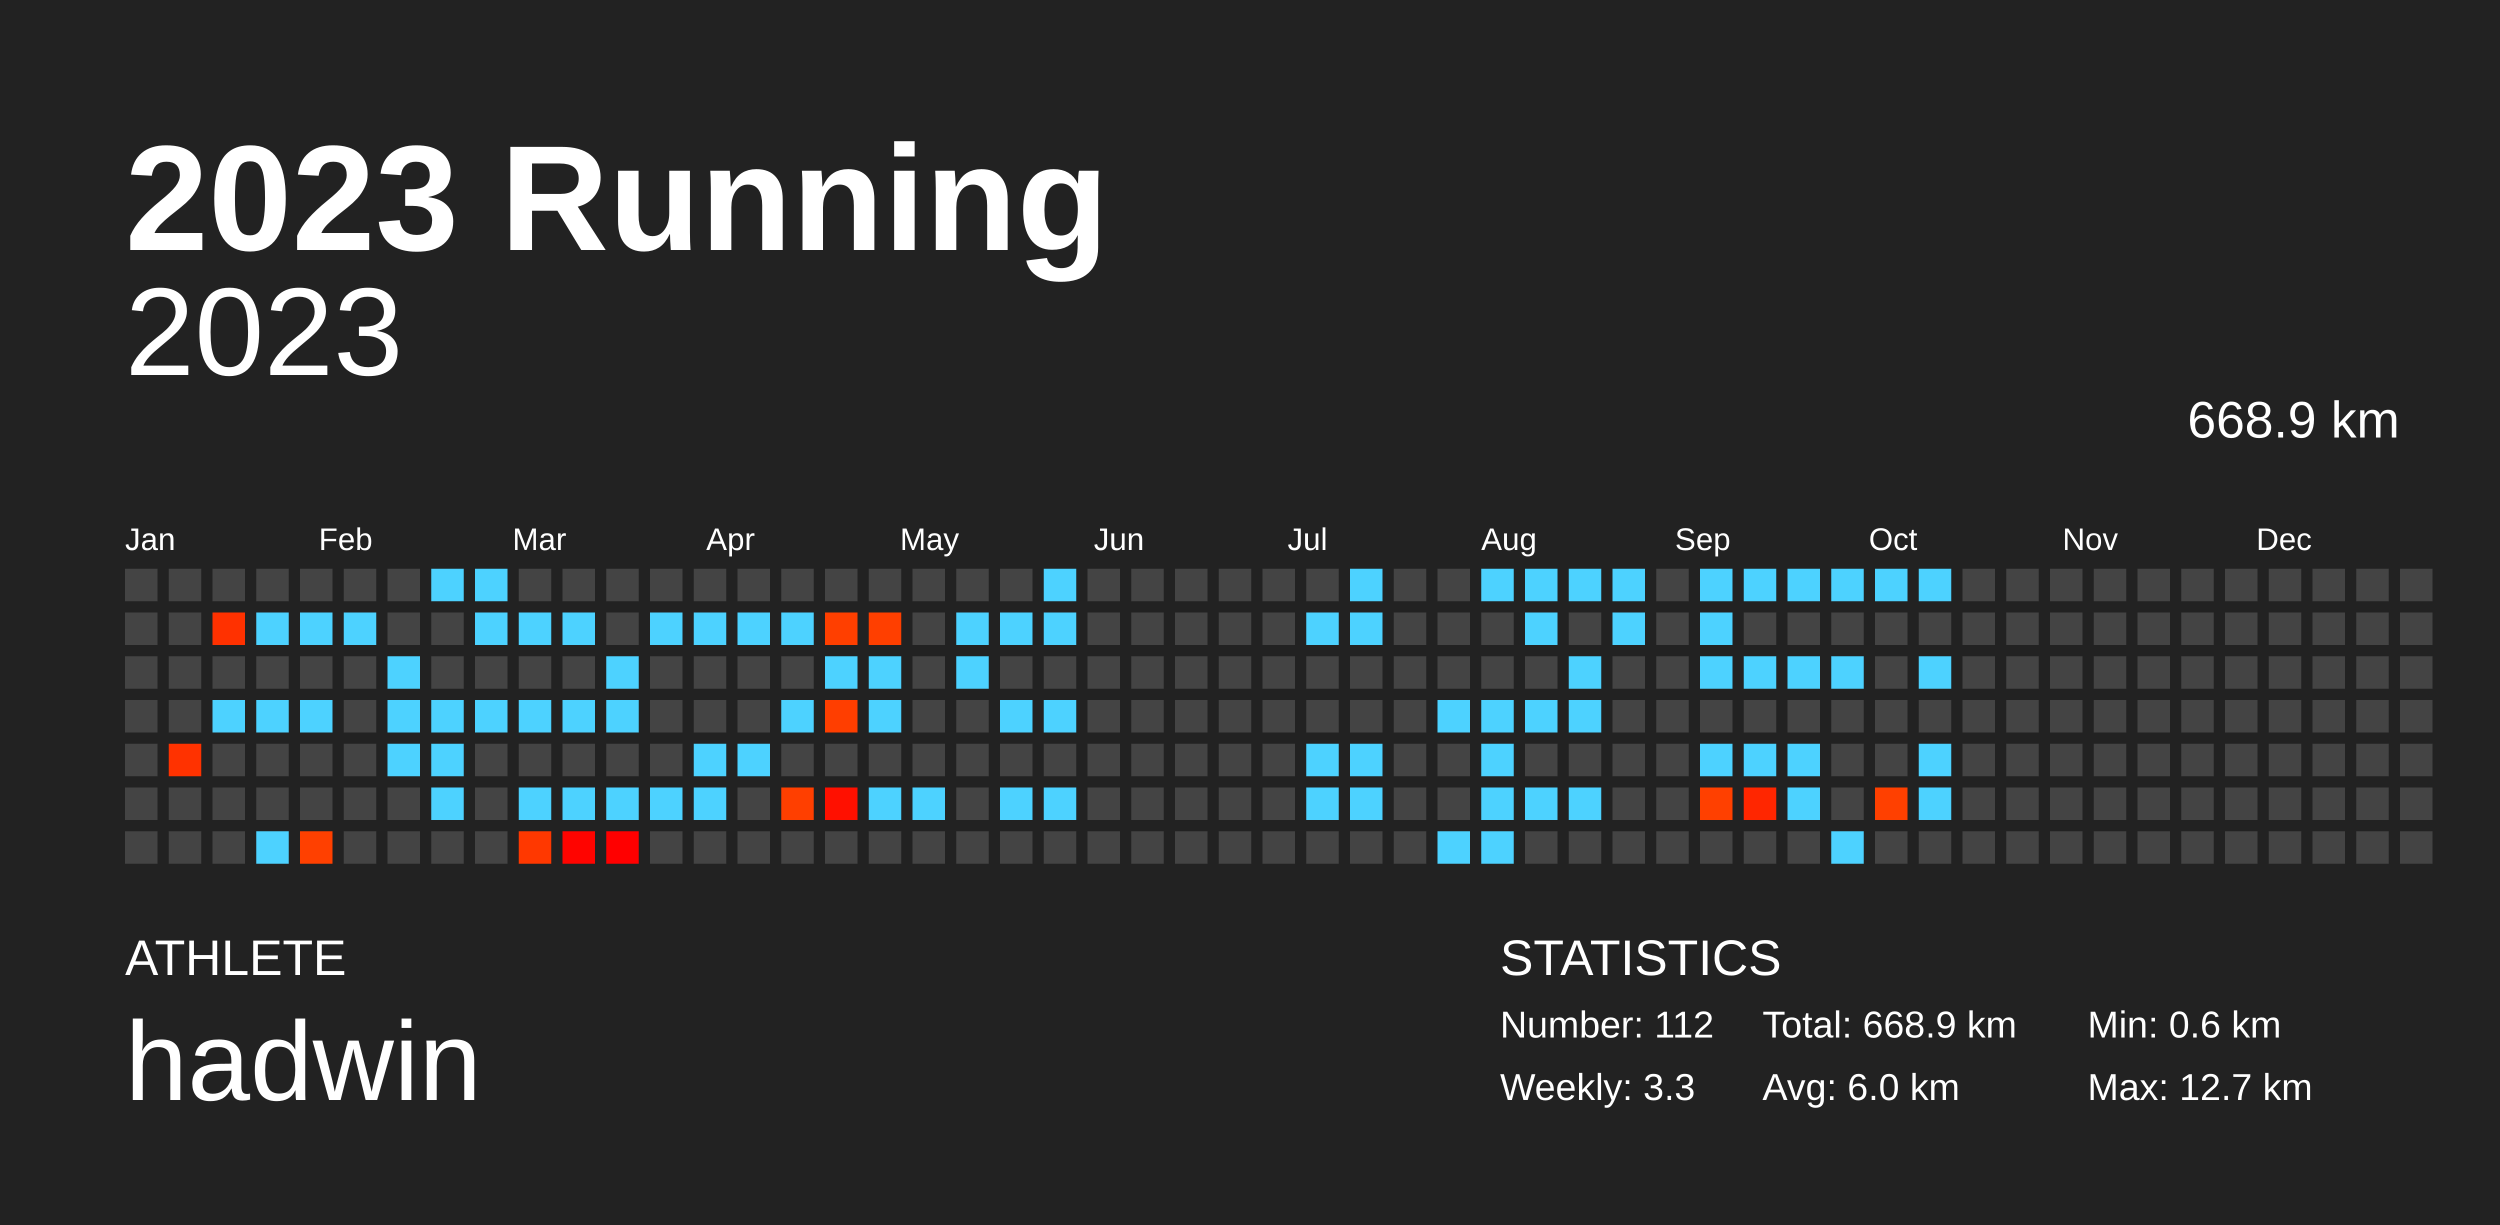
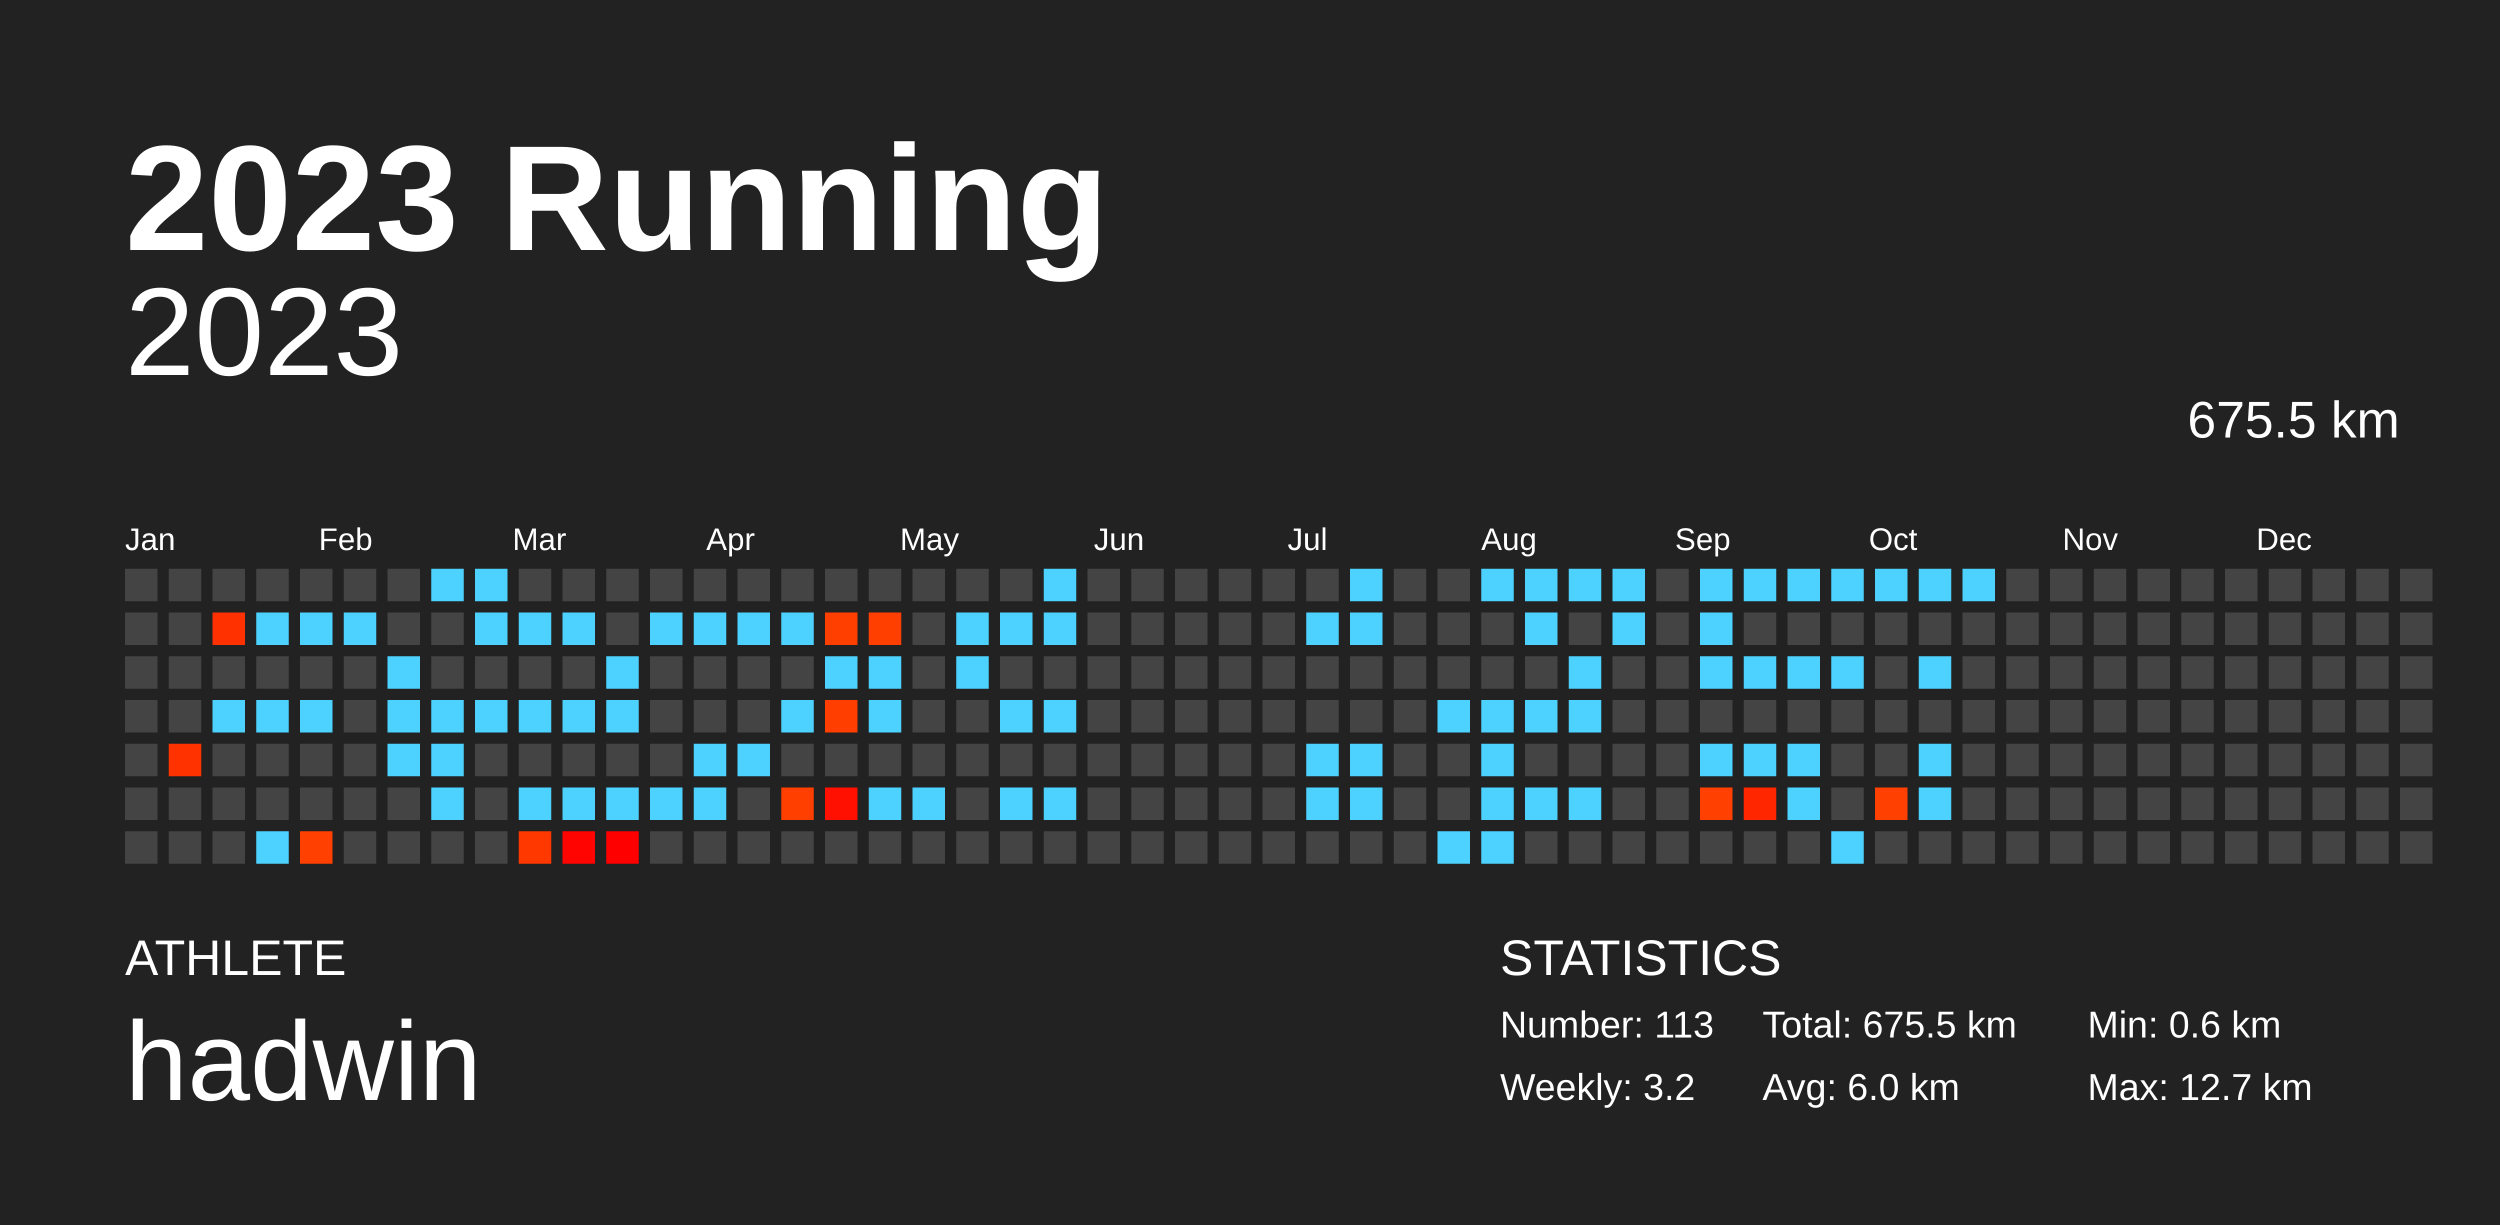
<svg xmlns="http://www.w3.org/2000/svg" baseProfile="full" height="98mm" version="1.1" viewBox="0,0,200,98" width="200mm">
  <defs />
  <rect fill="#222222" height="98" width="200" x="0" y="0" />
  <text fill="#FFFFFF" style="font-size:12px; font-family:Arial; font-weight:bold;" x="10" y="20">2023 Running</text>
  <text fill="#FFFFFF" style="font-size:4px; font-family:Arial" x="10" y="78">ATHLETE</text>
  <text fill="#FFFFFF" style="font-size:9px; font-family:Arial" x="10" y="88">hadwin</text>
  <text fill="#FFFFFF" style="font-size:4px; font-family:Arial" x="120" y="78">STATISTICS</text>
-   <text fill="#FFFFFF" style="font-size:3px; font-family:Arial" x="120" y="83">Number: 112</text>
-   <text fill="#FFFFFF" style="font-size:3px; font-family:Arial" x="120" y="88">Weekly: 3.3</text>
-   <text fill="#FFFFFF" style="font-size:3px; font-family:Arial" x="141" y="83">Total: 668.9 km</text>
+   <text fill="#FFFFFF" style="font-size:3px; font-family:Arial" x="120" y="83">Number: 113</text>
+   <text fill="#FFFFFF" style="font-size:3px; font-family:Arial" x="120" y="88">Weekly: 3.2</text>
+   <text fill="#FFFFFF" style="font-size:3px; font-family:Arial" x="141" y="83">Total: 675.5 km</text>
  <text fill="#FFFFFF" style="font-size:3px; font-family:Arial" x="141" y="88">Avg: 6.0 km</text>
  <text fill="#FFFFFF" style="font-size:3px; font-family:Arial" x="167" y="83">Min: 0.6 km</text>
  <text fill="#FFFFFF" style="font-size:3px; font-family:Arial" x="167" y="88">Max: 12.7 km</text>
  <text alignment-baseline="hanging" fill="#FFFFFF" style="font-size:10.0px; font-family:Arial;" x="10" y="30">2023</text>
-   <text alignment-baseline="hanging" fill="#FFFFFF" style="font-size:4.125px; font-family:Arial;" x="175" y="35">668.9 km</text>
+   <text alignment-baseline="hanging" fill="#FFFFFF" style="font-size:4.125px; font-family:Arial;" x="175" y="35">675.5 km</text>
  <text fill="#FFFFFF" style="font-size:2.5px; font-family:Arial" x="10.0" y="44">Jan</text>
  <text fill="#FFFFFF" style="font-size:2.5px; font-family:Arial" x="25.5" y="44">Feb</text>
  <text fill="#FFFFFF" style="font-size:2.5px; font-family:Arial" x="41.0" y="44">Mar</text>
  <text fill="#FFFFFF" style="font-size:2.5px; font-family:Arial" x="56.5" y="44">Apr</text>
  <text fill="#FFFFFF" style="font-size:2.5px; font-family:Arial" x="72.0" y="44">May</text>
  <text fill="#FFFFFF" style="font-size:2.5px; font-family:Arial" x="87.5" y="44">Jun</text>
  <text fill="#FFFFFF" style="font-size:2.5px; font-family:Arial" x="103.0" y="44">Jul</text>
  <text fill="#FFFFFF" style="font-size:2.5px; font-family:Arial" x="118.5" y="44">Aug</text>
  <text fill="#FFFFFF" style="font-size:2.5px; font-family:Arial" x="134.0" y="44">Sep</text>
  <text fill="#FFFFFF" style="font-size:2.5px; font-family:Arial" x="149.5" y="44">Oct</text>
  <text fill="#FFFFFF" style="font-size:2.5px; font-family:Arial" x="165.0" y="44">Nov</text>
  <text fill="#FFFFFF" style="font-size:2.5px; font-family:Arial" x="180.5" y="44">Dec</text>
  <rect fill="#444444" height="2.6" width="2.6" x="10.0" y="45.5" />
  <rect fill="#444444" height="2.6" width="2.6" x="10.0" y="49.0" />
  <rect fill="#444444" height="2.6" width="2.6" x="10.0" y="52.5" />
  <rect fill="#444444" height="2.6" width="2.6" x="10.0" y="56.0" />
  <rect fill="#444444" height="2.6" width="2.6" x="10.0" y="59.5" />
  <rect fill="#444444" height="2.6" width="2.6" x="10.0" y="63.0" />
  <rect fill="#444444" height="2.6" width="2.6" x="10.0" y="66.5" />
  <rect fill="#444444" height="2.6" width="2.6" x="13.5" y="45.5" />
  <rect fill="#444444" height="2.6" width="2.6" x="13.5" y="49.0" />
  <rect fill="#444444" height="2.6" width="2.6" x="13.5" y="52.5" />
  <rect fill="#444444" height="2.6" width="2.6" x="13.5" y="56.0" />
  <rect fill="#ff3200" height="2.6" width="2.6" x="13.5" y="59.5" />
  <rect fill="#444444" height="2.6" width="2.6" x="13.5" y="63.0" />
  <rect fill="#444444" height="2.6" width="2.6" x="13.5" y="66.5" />
  <rect fill="#444444" height="2.6" width="2.6" x="17.0" y="45.5" />
  <rect fill="#ff3100" height="2.6" width="2.6" x="17.0" y="49.0" />
  <rect fill="#444444" height="2.6" width="2.6" x="17.0" y="52.5" />
  <rect fill="#4dd2ff" height="2.6" width="2.6" x="17.0" y="56.0" />
  <rect fill="#444444" height="2.6" width="2.6" x="17.0" y="59.5" />
  <rect fill="#444444" height="2.6" width="2.6" x="17.0" y="63.0" />
  <rect fill="#444444" height="2.6" width="2.6" x="17.0" y="66.5" />
  <rect fill="#444444" height="2.6" width="2.6" x="20.5" y="45.5" />
  <rect fill="#4dd2ff" height="2.6" width="2.6" x="20.5" y="49.0" />
  <rect fill="#444444" height="2.6" width="2.6" x="20.5" y="52.5" />
  <rect fill="#4dd2ff" height="2.6" width="2.6" x="20.5" y="56.0" />
  <rect fill="#444444" height="2.6" width="2.6" x="20.5" y="59.5" />
  <rect fill="#444444" height="2.6" width="2.6" x="20.5" y="63.0" />
  <rect fill="#4dd2ff" height="2.6" width="2.6" x="20.5" y="66.5" />
  <rect fill="#444444" height="2.6" width="2.6" x="24.0" y="45.5" />
  <rect fill="#4dd2ff" height="2.6" width="2.6" x="24.0" y="49.0" />
  <rect fill="#444444" height="2.6" width="2.6" x="24.0" y="52.5" />
  <rect fill="#4dd2ff" height="2.6" width="2.6" x="24.0" y="56.0" />
  <rect fill="#444444" height="2.6" width="2.6" x="24.0" y="59.5" />
  <rect fill="#444444" height="2.6" width="2.6" x="24.0" y="63.0" />
  <rect fill="#ff4000" height="2.6" width="2.6" x="24.0" y="66.5" />
  <rect fill="#444444" height="2.6" width="2.6" x="27.5" y="45.5" />
  <rect fill="#4dd2ff" height="2.6" width="2.6" x="27.5" y="49.0" />
  <rect fill="#444444" height="2.6" width="2.6" x="27.5" y="52.5" />
  <rect fill="#444444" height="2.6" width="2.6" x="27.5" y="56.0" />
  <rect fill="#444444" height="2.6" width="2.6" x="27.5" y="59.5" />
  <rect fill="#444444" height="2.6" width="2.6" x="27.5" y="63.0" />
  <rect fill="#444444" height="2.6" width="2.6" x="27.5" y="66.5" />
  <rect fill="#444444" height="2.6" width="2.6" x="31.0" y="45.5" />
  <rect fill="#444444" height="2.6" width="2.6" x="31.0" y="49.0" />
  <rect fill="#4dd2ff" height="2.6" width="2.6" x="31.0" y="52.5" />
  <rect fill="#4dd2ff" height="2.6" width="2.6" x="31.0" y="56.0" />
  <rect fill="#4dd2ff" height="2.6" width="2.6" x="31.0" y="59.5" />
  <rect fill="#444444" height="2.6" width="2.6" x="31.0" y="63.0" />
  <rect fill="#444444" height="2.6" width="2.6" x="31.0" y="66.5" />
  <rect fill="#4dd2ff" height="2.6" width="2.6" x="34.5" y="45.5" />
  <rect fill="#444444" height="2.6" width="2.6" x="34.5" y="49.0" />
  <rect fill="#444444" height="2.6" width="2.6" x="34.5" y="52.5" />
  <rect fill="#4dd2ff" height="2.6" width="2.6" x="34.5" y="56.0" />
  <rect fill="#4dd2ff" height="2.6" width="2.6" x="34.5" y="59.5" />
  <rect fill="#4dd2ff" height="2.6" width="2.6" x="34.5" y="63.0" />
  <rect fill="#444444" height="2.6" width="2.6" x="34.5" y="66.5" />
  <rect fill="#4dd2ff" height="2.6" width="2.6" x="38.0" y="45.5" />
  <rect fill="#4dd2ff" height="2.6" width="2.6" x="38.0" y="49.0" />
  <rect fill="#444444" height="2.6" width="2.6" x="38.0" y="52.5" />
  <rect fill="#4dd2ff" height="2.6" width="2.6" x="38.0" y="56.0" />
  <rect fill="#444444" height="2.6" width="2.6" x="38.0" y="59.5" />
  <rect fill="#444444" height="2.6" width="2.6" x="38.0" y="63.0" />
  <rect fill="#444444" height="2.6" width="2.6" x="38.0" y="66.5" />
  <rect fill="#444444" height="2.6" width="2.6" x="41.5" y="45.5" />
  <rect fill="#4dd2ff" height="2.6" width="2.6" x="41.5" y="49.0" />
  <rect fill="#444444" height="2.6" width="2.6" x="41.5" y="52.5" />
  <rect fill="#4dd2ff" height="2.6" width="2.6" x="41.5" y="56.0" />
  <rect fill="#444444" height="2.6" width="2.6" x="41.5" y="59.5" />
  <rect fill="#4dd2ff" height="2.6" width="2.6" x="41.5" y="63.0" />
  <rect fill="#ff3800" height="2.6" width="2.6" x="41.5" y="66.5" />
  <rect fill="#444444" height="2.6" width="2.6" x="45.0" y="45.5" />
  <rect fill="#4dd2ff" height="2.6" width="2.6" x="45.0" y="49.0" />
  <rect fill="#444444" height="2.6" width="2.6" x="45.0" y="52.5" />
  <rect fill="#4dd2ff" height="2.6" width="2.6" x="45.0" y="56.0" />
  <rect fill="#444444" height="2.6" width="2.6" x="45.0" y="59.5" />
  <rect fill="#4dd2ff" height="2.6" width="2.6" x="45.0" y="63.0" />
  <rect fill="#ff0400" height="2.6" width="2.6" x="45.0" y="66.5" />
  <rect fill="#444444" height="2.6" width="2.6" x="48.5" y="45.5" />
  <rect fill="#444444" height="2.6" width="2.6" x="48.5" y="49.0" />
  <rect fill="#4dd2ff" height="2.6" width="2.6" x="48.5" y="52.5" />
  <rect fill="#4dd2ff" height="2.6" width="2.6" x="48.5" y="56.0" />
  <rect fill="#444444" height="2.6" width="2.6" x="48.5" y="59.5" />
  <rect fill="#4dd2ff" height="2.6" width="2.6" x="48.5" y="63.0" />
  <rect fill="#ff0000" height="2.6" width="2.6" x="48.5" y="66.5" />
  <rect fill="#444444" height="2.6" width="2.6" x="52.0" y="45.5" />
  <rect fill="#4dd2ff" height="2.6" width="2.6" x="52.0" y="49.0" />
  <rect fill="#444444" height="2.6" width="2.6" x="52.0" y="52.5" />
  <rect fill="#444444" height="2.6" width="2.6" x="52.0" y="56.0" />
  <rect fill="#444444" height="2.6" width="2.6" x="52.0" y="59.5" />
  <rect fill="#4dd2ff" height="2.6" width="2.6" x="52.0" y="63.0" />
  <rect fill="#444444" height="2.6" width="2.6" x="52.0" y="66.5" />
  <rect fill="#444444" height="2.6" width="2.6" x="55.5" y="45.5" />
  <rect fill="#4dd2ff" height="2.6" width="2.6" x="55.5" y="49.0" />
  <rect fill="#444444" height="2.6" width="2.6" x="55.5" y="52.5" />
  <rect fill="#444444" height="2.6" width="2.6" x="55.5" y="56.0" />
  <rect fill="#4dd2ff" height="2.6" width="2.6" x="55.5" y="59.5" />
  <rect fill="#4dd2ff" height="2.6" width="2.6" x="55.5" y="63.0" />
  <rect fill="#444444" height="2.6" width="2.6" x="55.5" y="66.5" />
  <rect fill="#444444" height="2.6" width="2.6" x="59.0" y="45.5" />
  <rect fill="#4dd2ff" height="2.6" width="2.6" x="59.0" y="49.0" />
  <rect fill="#444444" height="2.6" width="2.6" x="59.0" y="52.5" />
  <rect fill="#444444" height="2.6" width="2.6" x="59.0" y="56.0" />
  <rect fill="#4dd2ff" height="2.6" width="2.6" x="59.0" y="59.5" />
  <rect fill="#444444" height="2.6" width="2.6" x="59.0" y="63.0" />
  <rect fill="#444444" height="2.6" width="2.6" x="59.0" y="66.5" />
  <rect fill="#444444" height="2.6" width="2.6" x="62.5" y="45.5" />
  <rect fill="#4dd2ff" height="2.6" width="2.6" x="62.5" y="49.0" />
  <rect fill="#444444" height="2.6" width="2.6" x="62.5" y="52.5" />
  <rect fill="#4dd2ff" height="2.6" width="2.6" x="62.5" y="56.0" />
  <rect fill="#444444" height="2.6" width="2.6" x="62.5" y="59.5" />
  <rect fill="#ff3f00" height="2.6" width="2.6" x="62.5" y="63.0" />
  <rect fill="#444444" height="2.6" width="2.6" x="62.5" y="66.5" />
  <rect fill="#444444" height="2.6" width="2.6" x="66.0" y="45.5" />
  <rect fill="#ff3f00" height="2.6" width="2.6" x="66.0" y="49.0" />
  <rect fill="#4dd2ff" height="2.6" width="2.6" x="66.0" y="52.5" />
  <rect fill="#ff3e00" height="2.6" width="2.6" x="66.0" y="56.0" />
  <rect fill="#444444" height="2.6" width="2.6" x="66.0" y="59.5" />
  <rect fill="#ff1000" height="2.6" width="2.6" x="66.0" y="63.0" />
  <rect fill="#444444" height="2.6" width="2.6" x="66.0" y="66.5" />
  <rect fill="#444444" height="2.6" width="2.6" x="69.5" y="45.5" />
  <rect fill="#ff3f00" height="2.6" width="2.6" x="69.5" y="49.0" />
  <rect fill="#4dd2ff" height="2.6" width="2.6" x="69.5" y="52.5" />
  <rect fill="#4dd2ff" height="2.6" width="2.6" x="69.5" y="56.0" />
  <rect fill="#444444" height="2.6" width="2.6" x="69.5" y="59.5" />
  <rect fill="#4dd2ff" height="2.6" width="2.6" x="69.5" y="63.0" />
  <rect fill="#444444" height="2.6" width="2.6" x="69.5" y="66.5" />
  <rect fill="#444444" height="2.6" width="2.6" x="73.0" y="45.5" />
  <rect fill="#444444" height="2.6" width="2.6" x="73.0" y="49.0" />
  <rect fill="#444444" height="2.6" width="2.6" x="73.0" y="52.5" />
  <rect fill="#444444" height="2.6" width="2.6" x="73.0" y="56.0" />
  <rect fill="#444444" height="2.6" width="2.6" x="73.0" y="59.5" />
  <rect fill="#4dd2ff" height="2.6" width="2.6" x="73.0" y="63.0" />
  <rect fill="#444444" height="2.6" width="2.6" x="73.0" y="66.5" />
  <rect fill="#444444" height="2.6" width="2.6" x="76.5" y="45.5" />
  <rect fill="#4dd2ff" height="2.6" width="2.6" x="76.5" y="49.0" />
  <rect fill="#4dd2ff" height="2.6" width="2.6" x="76.5" y="52.5" />
  <rect fill="#444444" height="2.6" width="2.6" x="76.5" y="56.0" />
  <rect fill="#444444" height="2.6" width="2.6" x="76.5" y="59.5" />
  <rect fill="#444444" height="2.6" width="2.6" x="76.5" y="63.0" />
  <rect fill="#444444" height="2.6" width="2.6" x="76.5" y="66.5" />
  <rect fill="#444444" height="2.6" width="2.6" x="80.0" y="45.5" />
  <rect fill="#4dd2ff" height="2.6" width="2.6" x="80.0" y="49.0" />
  <rect fill="#444444" height="2.6" width="2.6" x="80.0" y="52.5" />
  <rect fill="#4dd2ff" height="2.6" width="2.6" x="80.0" y="56.0" />
  <rect fill="#444444" height="2.6" width="2.6" x="80.0" y="59.5" />
  <rect fill="#4dd2ff" height="2.6" width="2.6" x="80.0" y="63.0" />
  <rect fill="#444444" height="2.6" width="2.6" x="80.0" y="66.5" />
  <rect fill="#4dd2ff" height="2.6" width="2.6" x="83.5" y="45.5" />
  <rect fill="#4dd2ff" height="2.6" width="2.6" x="83.5" y="49.0" />
  <rect fill="#444444" height="2.6" width="2.6" x="83.5" y="52.5" />
  <rect fill="#4dd2ff" height="2.6" width="2.6" x="83.5" y="56.0" />
  <rect fill="#444444" height="2.6" width="2.6" x="83.5" y="59.5" />
  <rect fill="#4dd2ff" height="2.6" width="2.6" x="83.5" y="63.0" />
  <rect fill="#444444" height="2.6" width="2.6" x="83.5" y="66.5" />
  <rect fill="#444444" height="2.6" width="2.6" x="87.0" y="45.5" />
  <rect fill="#444444" height="2.6" width="2.6" x="87.0" y="49.0" />
  <rect fill="#444444" height="2.6" width="2.6" x="87.0" y="52.5" />
  <rect fill="#444444" height="2.6" width="2.6" x="87.0" y="56.0" />
  <rect fill="#444444" height="2.6" width="2.6" x="87.0" y="59.5" />
  <rect fill="#444444" height="2.6" width="2.6" x="87.0" y="63.0" />
  <rect fill="#444444" height="2.6" width="2.6" x="87.0" y="66.5" />
  <rect fill="#444444" height="2.6" width="2.6" x="90.5" y="45.5" />
  <rect fill="#444444" height="2.6" width="2.6" x="90.5" y="49.0" />
  <rect fill="#444444" height="2.6" width="2.6" x="90.5" y="52.5" />
  <rect fill="#444444" height="2.6" width="2.6" x="90.5" y="56.0" />
  <rect fill="#444444" height="2.6" width="2.6" x="90.5" y="59.5" />
  <rect fill="#444444" height="2.6" width="2.6" x="90.5" y="63.0" />
  <rect fill="#444444" height="2.6" width="2.6" x="90.5" y="66.5" />
  <rect fill="#444444" height="2.6" width="2.6" x="94.0" y="45.5" />
  <rect fill="#444444" height="2.6" width="2.6" x="94.0" y="49.0" />
  <rect fill="#444444" height="2.6" width="2.6" x="94.0" y="52.5" />
  <rect fill="#444444" height="2.6" width="2.6" x="94.0" y="56.0" />
  <rect fill="#444444" height="2.6" width="2.6" x="94.0" y="59.5" />
  <rect fill="#444444" height="2.6" width="2.6" x="94.0" y="63.0" />
  <rect fill="#444444" height="2.6" width="2.6" x="94.0" y="66.5" />
  <rect fill="#444444" height="2.6" width="2.6" x="97.5" y="45.5" />
  <rect fill="#444444" height="2.6" width="2.6" x="97.5" y="49.0" />
  <rect fill="#444444" height="2.6" width="2.6" x="97.5" y="52.5" />
  <rect fill="#444444" height="2.6" width="2.6" x="97.5" y="56.0" />
  <rect fill="#444444" height="2.6" width="2.6" x="97.5" y="59.5" />
  <rect fill="#444444" height="2.6" width="2.6" x="97.5" y="63.0" />
  <rect fill="#444444" height="2.6" width="2.6" x="97.5" y="66.5" />
  <rect fill="#444444" height="2.6" width="2.6" x="101.0" y="45.5" />
  <rect fill="#444444" height="2.6" width="2.6" x="101.0" y="49.0" />
  <rect fill="#444444" height="2.6" width="2.6" x="101.0" y="52.5" />
  <rect fill="#444444" height="2.6" width="2.6" x="101.0" y="56.0" />
  <rect fill="#444444" height="2.6" width="2.6" x="101.0" y="59.5" />
  <rect fill="#444444" height="2.6" width="2.6" x="101.0" y="63.0" />
  <rect fill="#444444" height="2.6" width="2.6" x="101.0" y="66.5" />
  <rect fill="#444444" height="2.6" width="2.6" x="104.5" y="45.5" />
  <rect fill="#4dd2ff" height="2.6" width="2.6" x="104.5" y="49.0" />
  <rect fill="#444444" height="2.6" width="2.6" x="104.5" y="52.5" />
  <rect fill="#444444" height="2.6" width="2.6" x="104.5" y="56.0" />
  <rect fill="#4dd2ff" height="2.6" width="2.6" x="104.5" y="59.5" />
  <rect fill="#4dd2ff" height="2.6" width="2.6" x="104.5" y="63.0" />
  <rect fill="#444444" height="2.6" width="2.6" x="104.5" y="66.5" />
  <rect fill="#4dd2ff" height="2.6" width="2.6" x="108.0" y="45.5" />
  <rect fill="#4dd2ff" height="2.6" width="2.6" x="108.0" y="49.0" />
  <rect fill="#444444" height="2.6" width="2.6" x="108.0" y="52.5" />
  <rect fill="#444444" height="2.6" width="2.6" x="108.0" y="56.0" />
  <rect fill="#4dd2ff" height="2.6" width="2.6" x="108.0" y="59.5" />
  <rect fill="#4dd2ff" height="2.6" width="2.6" x="108.0" y="63.0" />
  <rect fill="#444444" height="2.6" width="2.6" x="108.0" y="66.5" />
  <rect fill="#444444" height="2.6" width="2.6" x="111.5" y="45.5" />
  <rect fill="#444444" height="2.6" width="2.6" x="111.5" y="49.0" />
  <rect fill="#444444" height="2.6" width="2.6" x="111.5" y="52.5" />
  <rect fill="#444444" height="2.6" width="2.6" x="111.5" y="56.0" />
  <rect fill="#444444" height="2.6" width="2.6" x="111.5" y="59.5" />
  <rect fill="#444444" height="2.6" width="2.6" x="111.5" y="63.0" />
  <rect fill="#444444" height="2.6" width="2.6" x="111.5" y="66.5" />
  <rect fill="#444444" height="2.6" width="2.6" x="115.0" y="45.5" />
  <rect fill="#444444" height="2.6" width="2.6" x="115.0" y="49.0" />
  <rect fill="#444444" height="2.6" width="2.6" x="115.0" y="52.5" />
  <rect fill="#4dd2ff" height="2.6" width="2.6" x="115.0" y="56.0" />
  <rect fill="#444444" height="2.6" width="2.6" x="115.0" y="59.5" />
  <rect fill="#444444" height="2.6" width="2.6" x="115.0" y="63.0" />
  <rect fill="#4dd2ff" height="2.6" width="2.6" x="115.0" y="66.5" />
  <rect fill="#4dd2ff" height="2.6" width="2.6" x="118.5" y="45.5" />
  <rect fill="#444444" height="2.6" width="2.6" x="118.5" y="49.0" />
  <rect fill="#444444" height="2.6" width="2.6" x="118.5" y="52.5" />
  <rect fill="#4dd2ff" height="2.6" width="2.6" x="118.5" y="56.0" />
  <rect fill="#4dd2ff" height="2.6" width="2.6" x="118.5" y="59.5" />
  <rect fill="#4dd2ff" height="2.6" width="2.6" x="118.5" y="63.0" />
  <rect fill="#4dd2ff" height="2.6" width="2.6" x="118.5" y="66.5" />
  <rect fill="#4dd2ff" height="2.6" width="2.6" x="122.0" y="45.5" />
  <rect fill="#4dd2ff" height="2.6" width="2.6" x="122.0" y="49.0" />
  <rect fill="#444444" height="2.6" width="2.6" x="122.0" y="52.5" />
  <rect fill="#4dd2ff" height="2.6" width="2.6" x="122.0" y="56.0" />
  <rect fill="#444444" height="2.6" width="2.6" x="122.0" y="59.5" />
  <rect fill="#4dd2ff" height="2.6" width="2.6" x="122.0" y="63.0" />
  <rect fill="#444444" height="2.6" width="2.6" x="122.0" y="66.5" />
  <rect fill="#4dd2ff" height="2.6" width="2.6" x="125.5" y="45.5" />
  <rect fill="#444444" height="2.6" width="2.6" x="125.5" y="49.0" />
  <rect fill="#4dd2ff" height="2.6" width="2.6" x="125.5" y="52.5" />
  <rect fill="#4dd2ff" height="2.6" width="2.6" x="125.5" y="56.0" />
  <rect fill="#444444" height="2.6" width="2.6" x="125.5" y="59.5" />
  <rect fill="#4dd2ff" height="2.6" width="2.6" x="125.5" y="63.0" />
  <rect fill="#444444" height="2.6" width="2.6" x="125.5" y="66.5" />
  <rect fill="#4dd2ff" height="2.6" width="2.6" x="129.0" y="45.5" />
  <rect fill="#4dd2ff" height="2.6" width="2.6" x="129.0" y="49.0" />
  <rect fill="#444444" height="2.6" width="2.6" x="129.0" y="52.5" />
  <rect fill="#444444" height="2.6" width="2.6" x="129.0" y="56.0" />
  <rect fill="#444444" height="2.6" width="2.6" x="129.0" y="59.5" />
  <rect fill="#444444" height="2.6" width="2.6" x="129.0" y="63.0" />
  <rect fill="#444444" height="2.6" width="2.6" x="129.0" y="66.5" />
  <rect fill="#444444" height="2.6" width="2.6" x="132.5" y="45.5" />
  <rect fill="#444444" height="2.6" width="2.6" x="132.5" y="49.0" />
  <rect fill="#444444" height="2.6" width="2.6" x="132.5" y="52.5" />
  <rect fill="#444444" height="2.6" width="2.6" x="132.5" y="56.0" />
  <rect fill="#444444" height="2.6" width="2.6" x="132.5" y="59.5" />
  <rect fill="#444444" height="2.6" width="2.6" x="132.5" y="63.0" />
  <rect fill="#444444" height="2.6" width="2.6" x="132.5" y="66.5" />
  <rect fill="#4dd2ff" height="2.6" width="2.6" x="136.0" y="45.5" />
  <rect fill="#4dd2ff" height="2.6" width="2.6" x="136.0" y="49.0" />
  <rect fill="#4dd2ff" height="2.6" width="2.6" x="136.0" y="52.5" />
  <rect fill="#444444" height="2.6" width="2.6" x="136.0" y="56.0" />
  <rect fill="#4dd2ff" height="2.6" width="2.6" x="136.0" y="59.5" />
  <rect fill="#ff4000" height="2.6" width="2.6" x="136.0" y="63.0" />
  <rect fill="#444444" height="2.6" width="2.6" x="136.0" y="66.5" />
  <rect fill="#4dd2ff" height="2.6" width="2.6" x="139.5" y="45.5" />
  <rect fill="#444444" height="2.6" width="2.6" x="139.5" y="49.0" />
  <rect fill="#4dd2ff" height="2.6" width="2.6" x="139.5" y="52.5" />
  <rect fill="#444444" height="2.6" width="2.6" x="139.5" y="56.0" />
  <rect fill="#4dd2ff" height="2.6" width="2.6" x="139.5" y="59.5" />
  <rect fill="#ff2600" height="2.6" width="2.6" x="139.5" y="63.0" />
  <rect fill="#444444" height="2.6" width="2.6" x="139.5" y="66.5" />
  <rect fill="#4dd2ff" height="2.6" width="2.6" x="143.0" y="45.5" />
  <rect fill="#444444" height="2.6" width="2.6" x="143.0" y="49.0" />
  <rect fill="#4dd2ff" height="2.6" width="2.6" x="143.0" y="52.5" />
  <rect fill="#444444" height="2.6" width="2.6" x="143.0" y="56.0" />
  <rect fill="#4dd2ff" height="2.6" width="2.6" x="143.0" y="59.5" />
  <rect fill="#4dd2ff" height="2.6" width="2.6" x="143.0" y="63.0" />
  <rect fill="#444444" height="2.6" width="2.6" x="143.0" y="66.5" />
  <rect fill="#4dd2ff" height="2.6" width="2.6" x="146.5" y="45.5" />
  <rect fill="#444444" height="2.6" width="2.6" x="146.5" y="49.0" />
  <rect fill="#4dd2ff" height="2.6" width="2.6" x="146.5" y="52.5" />
  <rect fill="#444444" height="2.6" width="2.6" x="146.5" y="56.0" />
  <rect fill="#444444" height="2.6" width="2.6" x="146.5" y="59.5" />
  <rect fill="#444444" height="2.6" width="2.6" x="146.5" y="63.0" />
  <rect fill="#4dd2ff" height="2.6" width="2.6" x="146.5" y="66.5" />
  <rect fill="#4dd2ff" height="2.6" width="2.6" x="150.0" y="45.5" />
  <rect fill="#444444" height="2.6" width="2.6" x="150.0" y="49.0" />
  <rect fill="#444444" height="2.6" width="2.6" x="150.0" y="52.5" />
  <rect fill="#444444" height="2.6" width="2.6" x="150.0" y="56.0" />
  <rect fill="#444444" height="2.6" width="2.6" x="150.0" y="59.5" />
  <rect fill="#ff4000" height="2.6" width="2.6" x="150.0" y="63.0" />
  <rect fill="#444444" height="2.6" width="2.6" x="150.0" y="66.5" />
  <rect fill="#4dd2ff" height="2.6" width="2.6" x="153.5" y="45.5" />
  <rect fill="#444444" height="2.6" width="2.6" x="153.5" y="49.0" />
  <rect fill="#4dd2ff" height="2.6" width="2.6" x="153.5" y="52.5" />
  <rect fill="#444444" height="2.6" width="2.6" x="153.5" y="56.0" />
  <rect fill="#4dd2ff" height="2.6" width="2.6" x="153.5" y="59.5" />
  <rect fill="#4dd2ff" height="2.6" width="2.6" x="153.5" y="63.0" />
  <rect fill="#444444" height="2.6" width="2.6" x="153.5" y="66.5" />
-   <rect fill="#444444" height="2.6" width="2.6" x="157.0" y="45.5" />
+   <rect fill="#4dd2ff" height="2.6" width="2.6" x="157.0" y="45.5" />
  <rect fill="#444444" height="2.6" width="2.6" x="157.0" y="49.0" />
  <rect fill="#444444" height="2.6" width="2.6" x="157.0" y="52.5" />
  <rect fill="#444444" height="2.6" width="2.6" x="157.0" y="56.0" />
  <rect fill="#444444" height="2.6" width="2.6" x="157.0" y="59.5" />
  <rect fill="#444444" height="2.6" width="2.6" x="157.0" y="63.0" />
  <rect fill="#444444" height="2.6" width="2.6" x="157.0" y="66.5" />
  <rect fill="#444444" height="2.6" width="2.6" x="160.5" y="45.5" />
  <rect fill="#444444" height="2.6" width="2.6" x="160.5" y="49.0" />
  <rect fill="#444444" height="2.6" width="2.6" x="160.5" y="52.5" />
  <rect fill="#444444" height="2.6" width="2.6" x="160.5" y="56.0" />
  <rect fill="#444444" height="2.6" width="2.6" x="160.5" y="59.5" />
  <rect fill="#444444" height="2.6" width="2.6" x="160.5" y="63.0" />
  <rect fill="#444444" height="2.6" width="2.6" x="160.5" y="66.5" />
  <rect fill="#444444" height="2.6" width="2.6" x="164.0" y="45.5" />
  <rect fill="#444444" height="2.6" width="2.6" x="164.0" y="49.0" />
  <rect fill="#444444" height="2.6" width="2.6" x="164.0" y="52.5" />
  <rect fill="#444444" height="2.6" width="2.6" x="164.0" y="56.0" />
  <rect fill="#444444" height="2.6" width="2.6" x="164.0" y="59.5" />
  <rect fill="#444444" height="2.6" width="2.6" x="164.0" y="63.0" />
  <rect fill="#444444" height="2.6" width="2.6" x="164.0" y="66.5" />
  <rect fill="#444444" height="2.6" width="2.6" x="167.5" y="45.5" />
  <rect fill="#444444" height="2.6" width="2.6" x="167.5" y="49.0" />
  <rect fill="#444444" height="2.6" width="2.6" x="167.5" y="52.5" />
  <rect fill="#444444" height="2.6" width="2.6" x="167.5" y="56.0" />
  <rect fill="#444444" height="2.6" width="2.6" x="167.5" y="59.5" />
  <rect fill="#444444" height="2.6" width="2.6" x="167.5" y="63.0" />
  <rect fill="#444444" height="2.6" width="2.6" x="167.5" y="66.5" />
  <rect fill="#444444" height="2.6" width="2.6" x="171.0" y="45.5" />
  <rect fill="#444444" height="2.6" width="2.6" x="171.0" y="49.0" />
  <rect fill="#444444" height="2.6" width="2.6" x="171.0" y="52.5" />
  <rect fill="#444444" height="2.6" width="2.6" x="171.0" y="56.0" />
  <rect fill="#444444" height="2.6" width="2.6" x="171.0" y="59.5" />
  <rect fill="#444444" height="2.6" width="2.6" x="171.0" y="63.0" />
  <rect fill="#444444" height="2.6" width="2.6" x="171.0" y="66.5" />
  <rect fill="#444444" height="2.6" width="2.6" x="174.5" y="45.5" />
  <rect fill="#444444" height="2.6" width="2.6" x="174.5" y="49.0" />
  <rect fill="#444444" height="2.6" width="2.6" x="174.5" y="52.5" />
  <rect fill="#444444" height="2.6" width="2.6" x="174.5" y="56.0" />
  <rect fill="#444444" height="2.6" width="2.6" x="174.5" y="59.5" />
  <rect fill="#444444" height="2.6" width="2.6" x="174.5" y="63.0" />
  <rect fill="#444444" height="2.6" width="2.6" x="174.5" y="66.5" />
  <rect fill="#444444" height="2.6" width="2.6" x="178.0" y="45.5" />
  <rect fill="#444444" height="2.6" width="2.6" x="178.0" y="49.0" />
  <rect fill="#444444" height="2.6" width="2.6" x="178.0" y="52.5" />
  <rect fill="#444444" height="2.6" width="2.6" x="178.0" y="56.0" />
  <rect fill="#444444" height="2.6" width="2.6" x="178.0" y="59.5" />
  <rect fill="#444444" height="2.6" width="2.6" x="178.0" y="63.0" />
  <rect fill="#444444" height="2.6" width="2.6" x="178.0" y="66.5" />
  <rect fill="#444444" height="2.6" width="2.6" x="181.5" y="45.5" />
  <rect fill="#444444" height="2.6" width="2.6" x="181.5" y="49.0" />
  <rect fill="#444444" height="2.6" width="2.6" x="181.5" y="52.5" />
  <rect fill="#444444" height="2.6" width="2.6" x="181.5" y="56.0" />
  <rect fill="#444444" height="2.6" width="2.6" x="181.5" y="59.5" />
  <rect fill="#444444" height="2.6" width="2.6" x="181.5" y="63.0" />
  <rect fill="#444444" height="2.6" width="2.6" x="181.5" y="66.5" />
  <rect fill="#444444" height="2.6" width="2.6" x="185.0" y="45.5" />
  <rect fill="#444444" height="2.6" width="2.6" x="185.0" y="49.0" />
  <rect fill="#444444" height="2.6" width="2.6" x="185.0" y="52.5" />
  <rect fill="#444444" height="2.6" width="2.6" x="185.0" y="56.0" />
  <rect fill="#444444" height="2.6" width="2.6" x="185.0" y="59.5" />
  <rect fill="#444444" height="2.6" width="2.6" x="185.0" y="63.0" />
  <rect fill="#444444" height="2.6" width="2.6" x="185.0" y="66.5" />
  <rect fill="#444444" height="2.6" width="2.6" x="188.5" y="45.5" />
  <rect fill="#444444" height="2.6" width="2.6" x="188.5" y="49.0" />
  <rect fill="#444444" height="2.6" width="2.6" x="188.5" y="52.5" />
  <rect fill="#444444" height="2.6" width="2.6" x="188.5" y="56.0" />
  <rect fill="#444444" height="2.6" width="2.6" x="188.5" y="59.5" />
  <rect fill="#444444" height="2.6" width="2.6" x="188.5" y="63.0" />
  <rect fill="#444444" height="2.6" width="2.6" x="188.5" y="66.5" />
  <rect fill="#444444" height="2.6" width="2.6" x="192.0" y="45.5" />
  <rect fill="#444444" height="2.6" width="2.6" x="192.0" y="49.0" />
  <rect fill="#444444" height="2.6" width="2.6" x="192.0" y="52.5" />
  <rect fill="#444444" height="2.6" width="2.6" x="192.0" y="56.0" />
  <rect fill="#444444" height="2.6" width="2.6" x="192.0" y="59.5" />
  <rect fill="#444444" height="2.6" width="2.6" x="192.0" y="63.0" />
  <rect fill="#444444" height="2.6" width="2.6" x="192.0" y="66.5" />
</svg>
